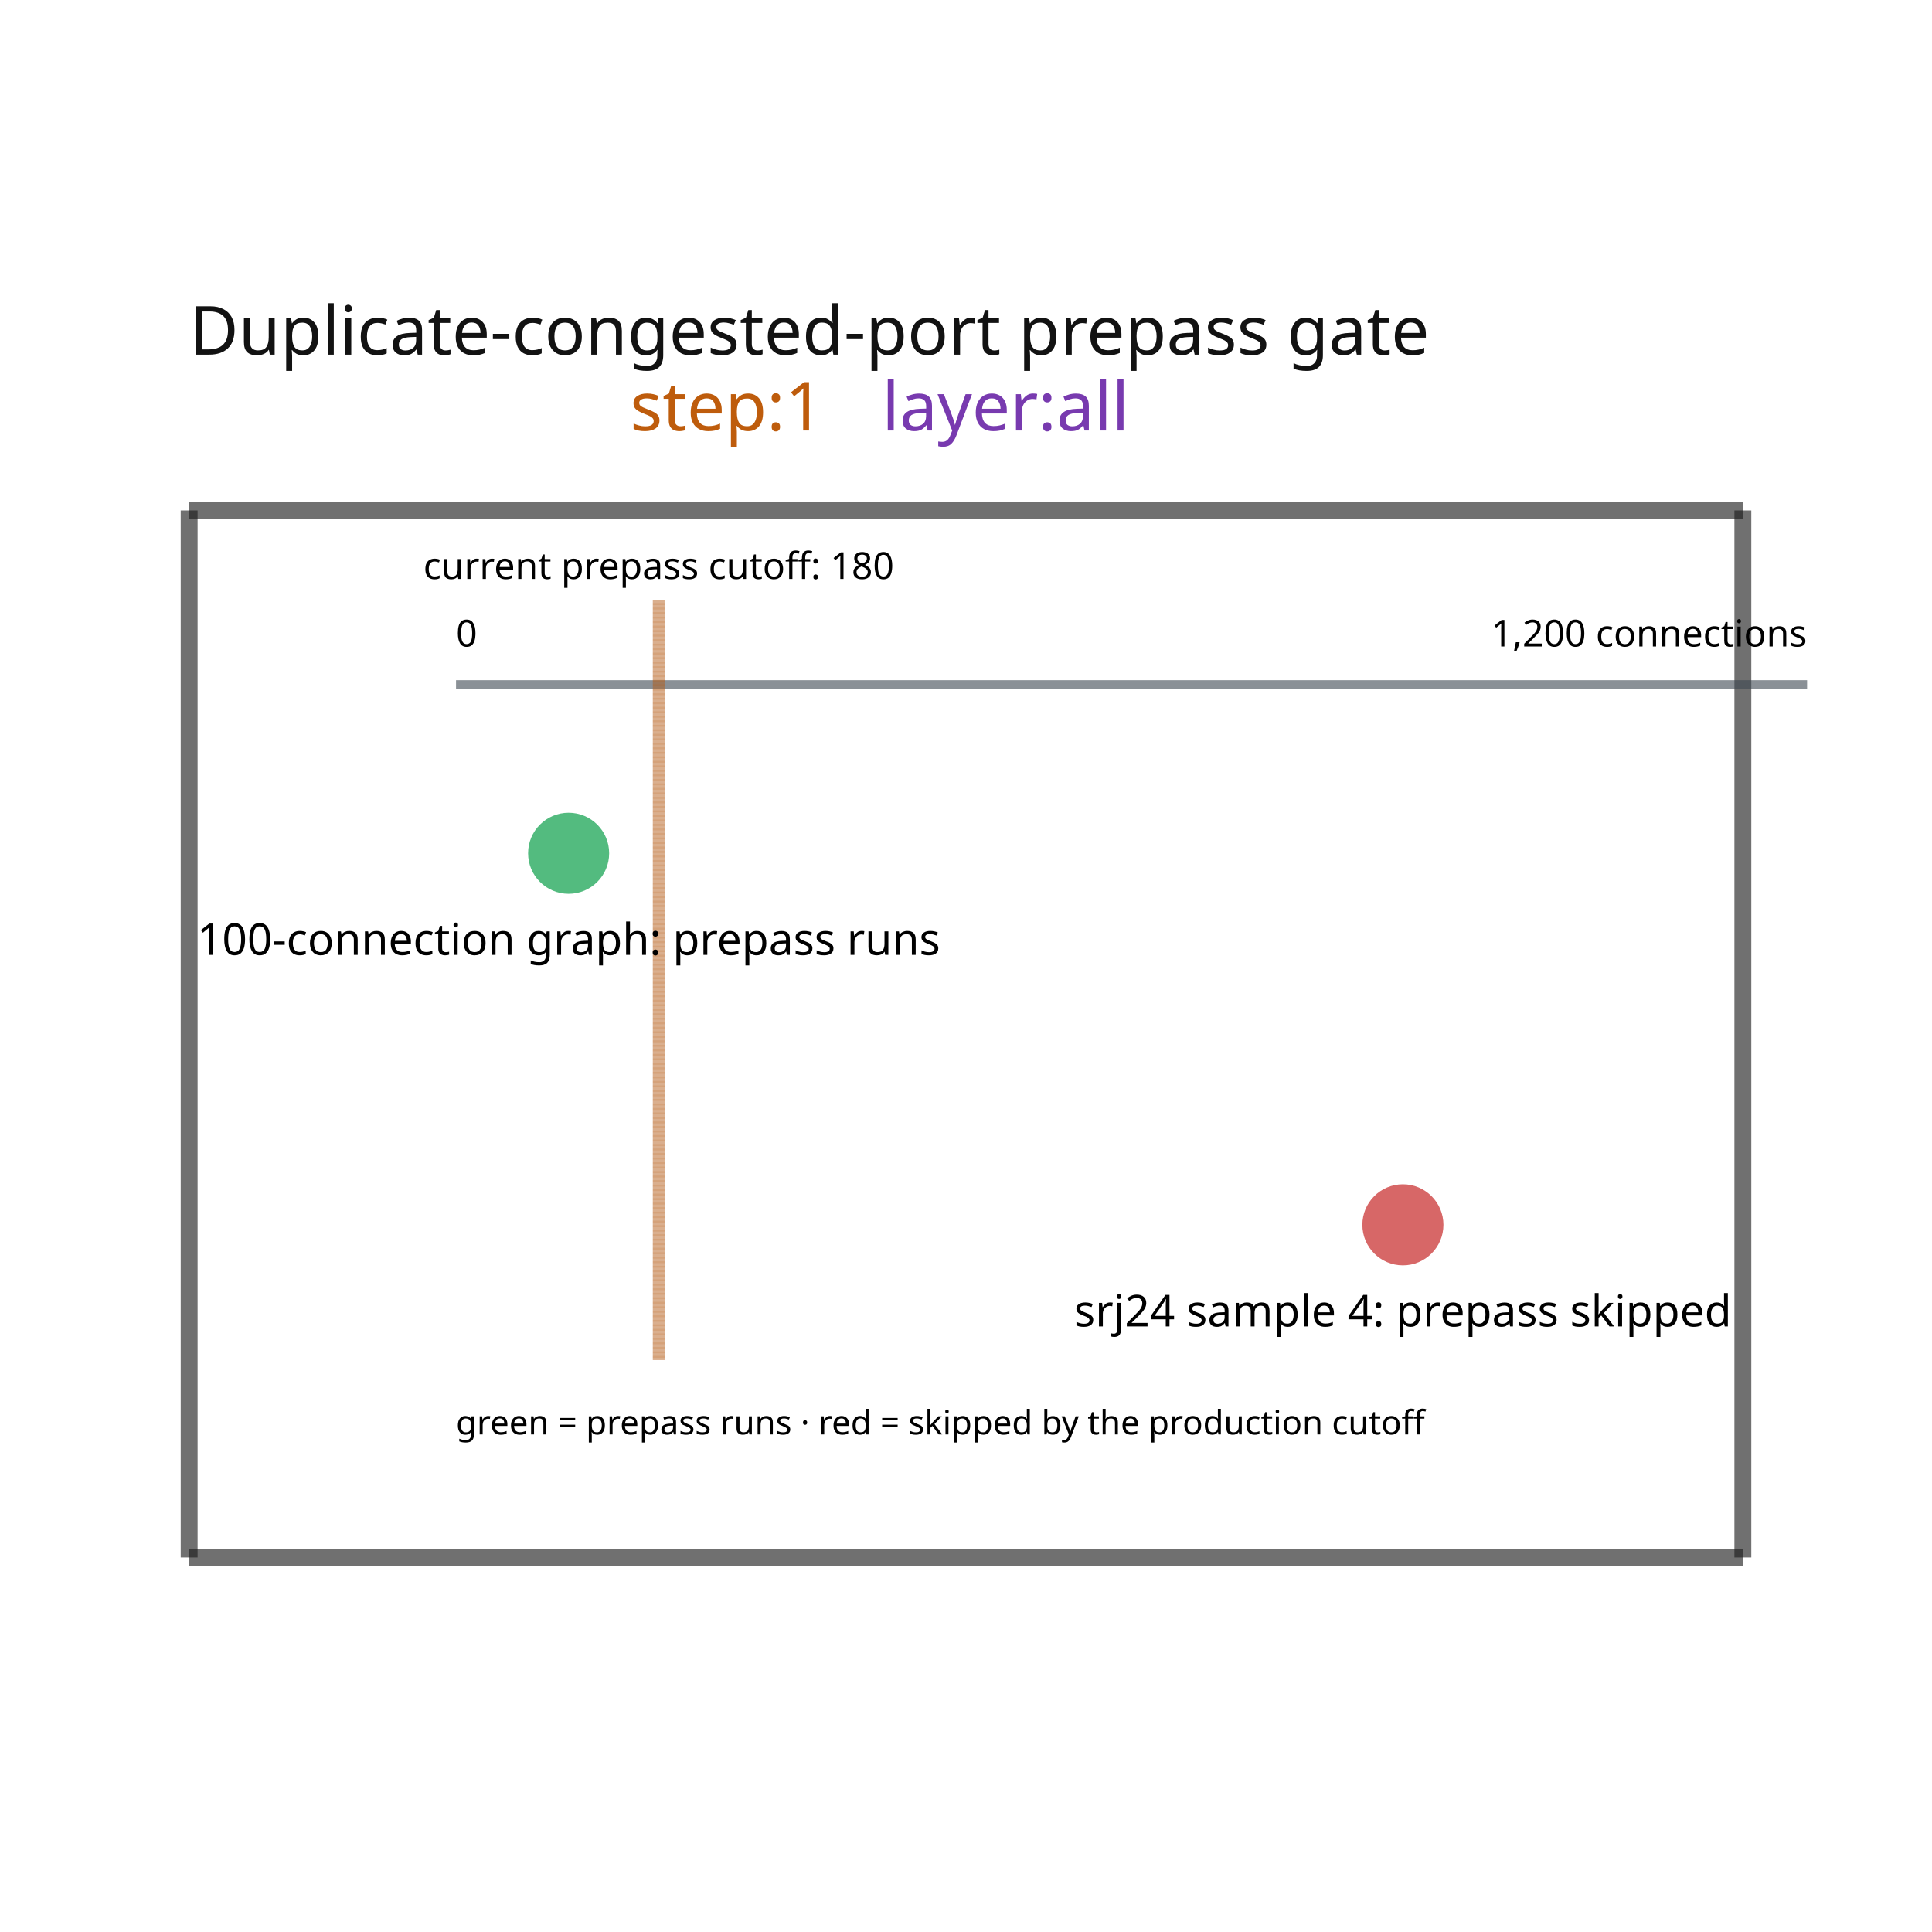
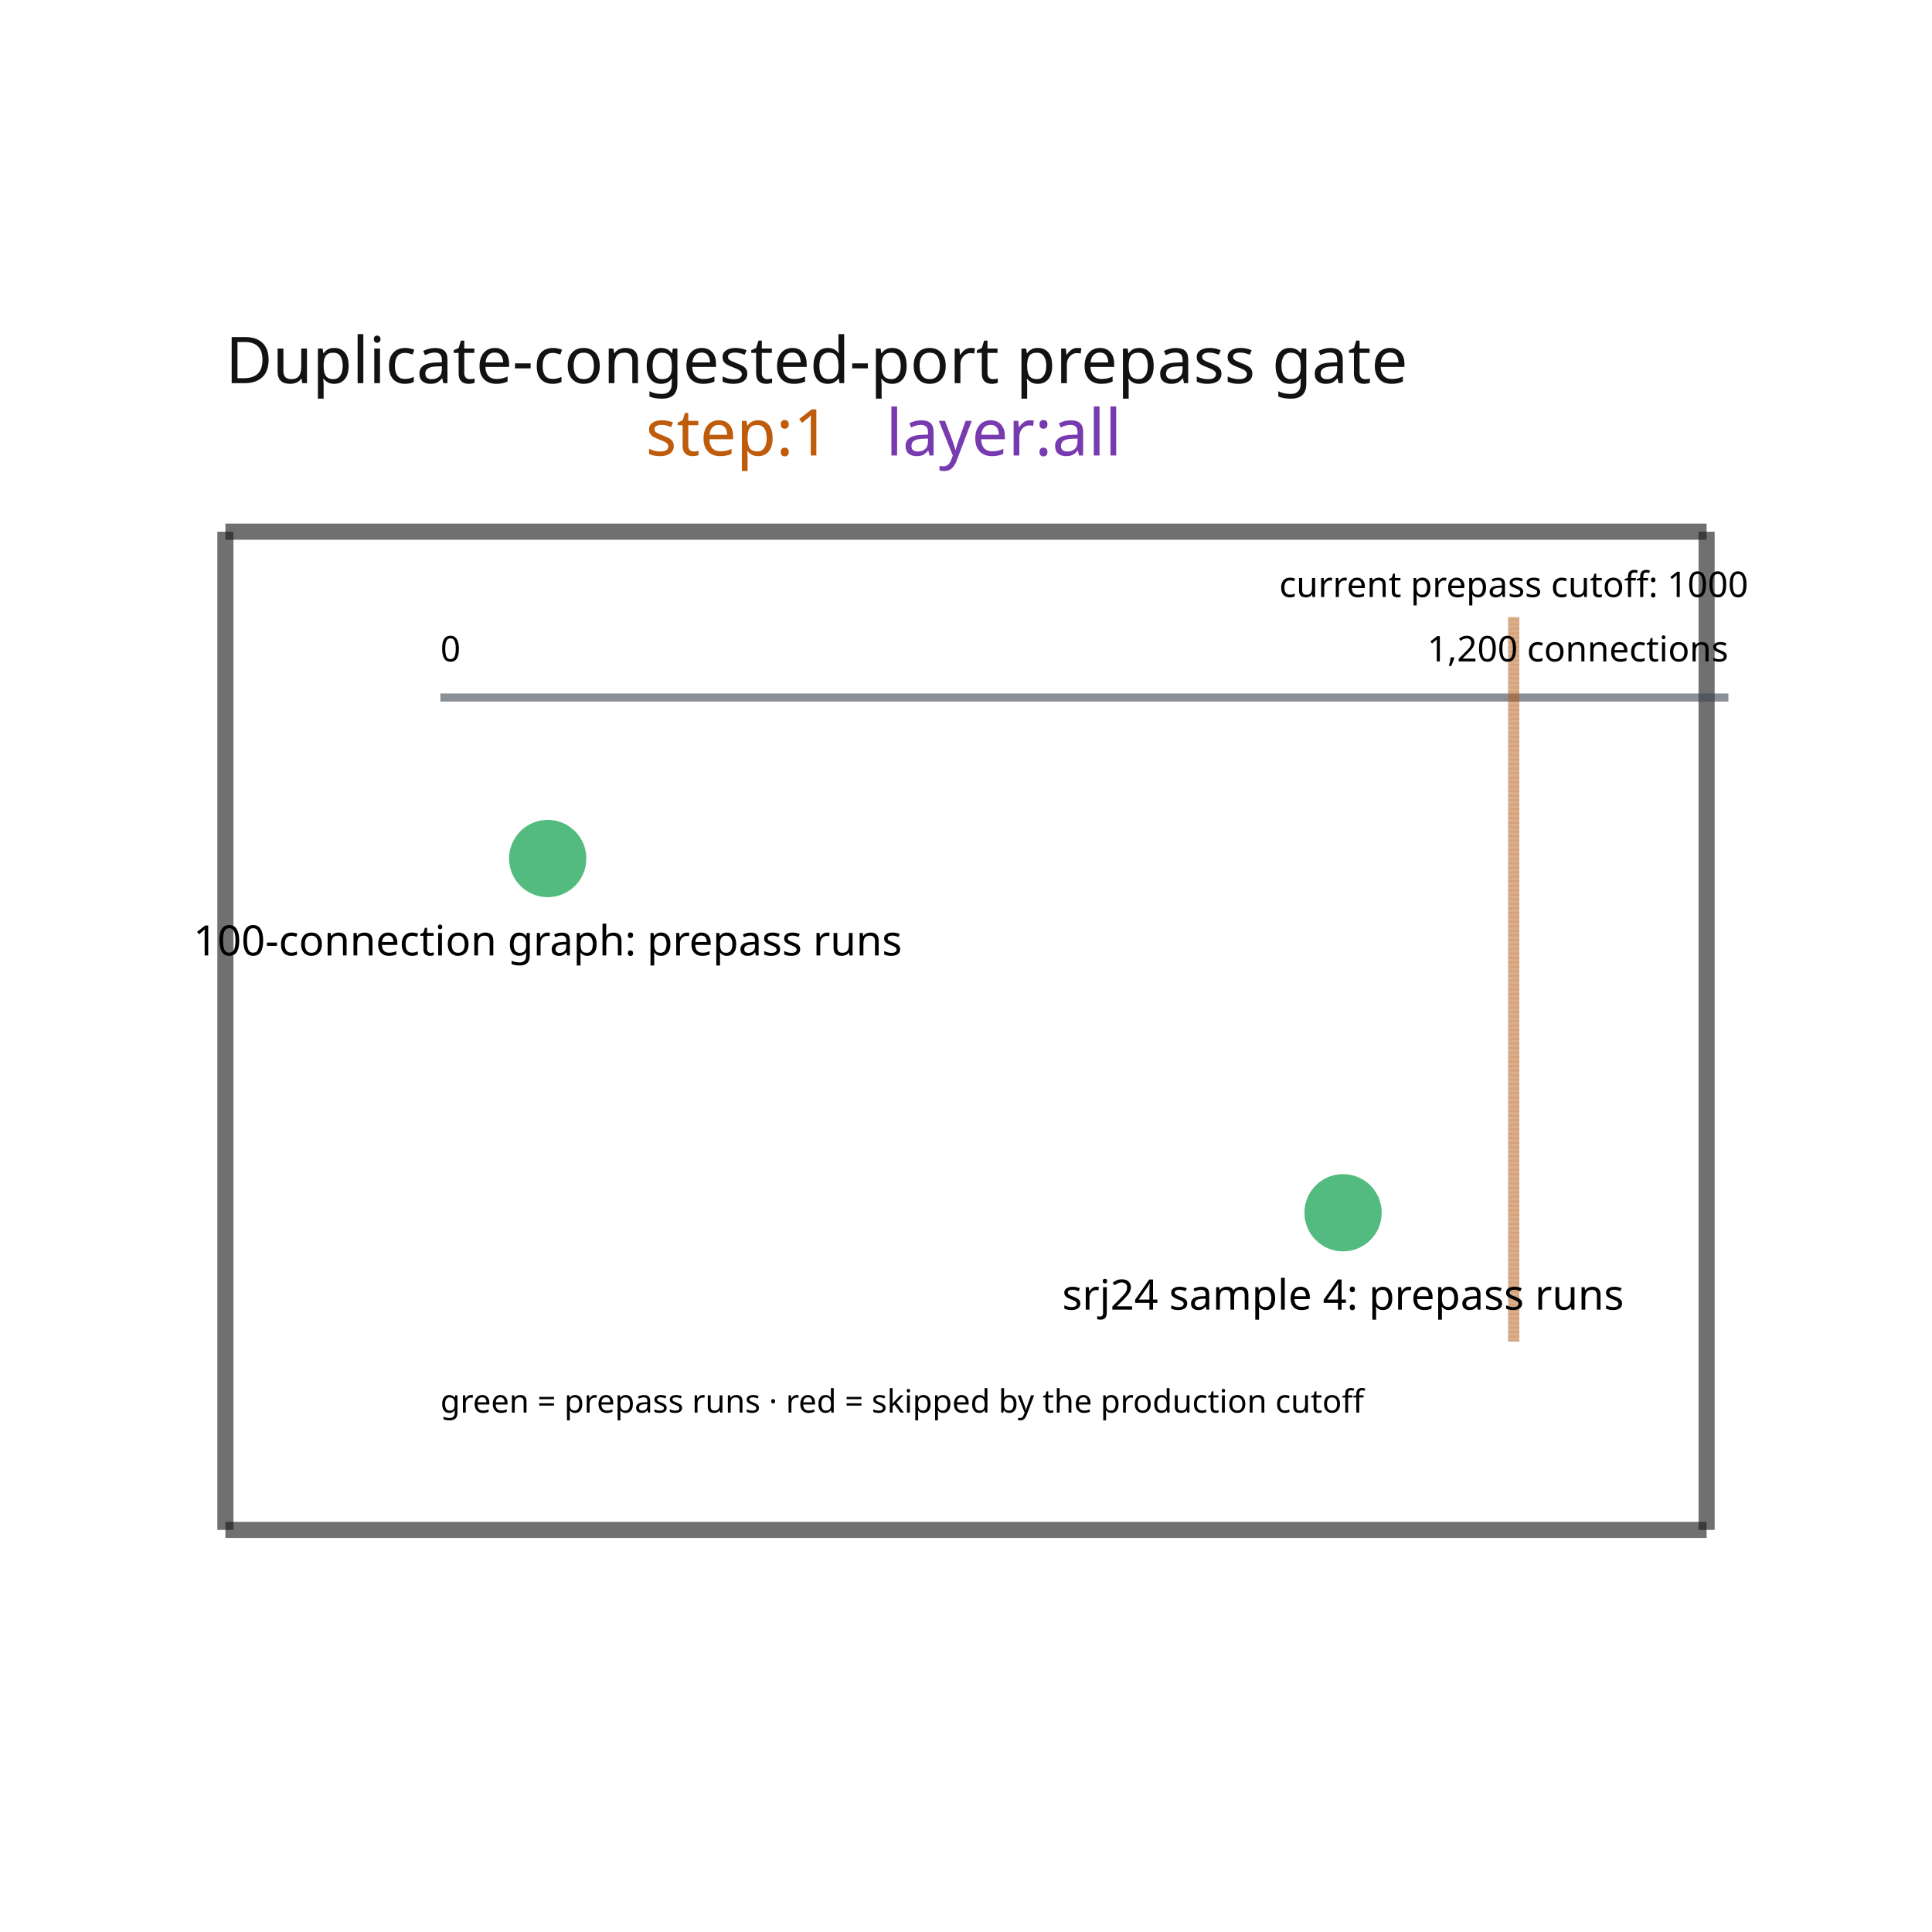
<svg xmlns="http://www.w3.org/2000/svg" width="640" height="640" viewBox="0 0 640 640">
  <rect width="100%" height="100%" fill="white" />
  <g>
-     <polyline data-points="0,0 4.6,0" data-type="line" data-label="" points="62.657,515.946 577.343,515.946" fill="none" stroke="rgba(25,25,25,0.62)" stroke-width="5.594" />
+     <polyline data-points="0,0 4.6,0" data-type="line" data-label="" points="74.667,506.801 565.333,506.801" fill="none" stroke="rgba(25,25,25,0.62)" stroke-width="5.333" />
  </g>
  <g>
-     <polyline data-points="4.6,0 4.6,3.1" data-type="line" data-label="" points="577.343,515.946 577.343,169.092" fill="none" stroke="rgba(25,25,25,0.62)" stroke-width="5.594" />
+     <polyline data-points="4.6,0 4.6,3.1" data-type="line" data-label="" points="565.333,506.801 565.333,176.135" fill="none" stroke="rgba(25,25,25,0.62)" stroke-width="5.333" />
  </g>
  <g>
-     <polyline data-points="4.6,3.1 0,3.1" data-type="line" data-label="" points="577.343,169.092 62.657,169.092" fill="none" stroke="rgba(25,25,25,0.62)" stroke-width="5.594" />
+     <polyline data-points="4.6,3.1 0,3.1" data-type="line" data-label="" points="565.333,176.135 74.667,176.135" fill="none" stroke="rgba(25,25,25,0.62)" stroke-width="5.333" />
  </g>
  <g>
-     <polyline data-points="0,3.1 0,0" data-type="line" data-label="" points="62.657,169.092 62.657,515.946" fill="none" stroke="rgba(25,25,25,0.62)" stroke-width="5.594" />
+     <polyline data-points="0,3.1 0,0" data-type="line" data-label="" points="74.667,176.135 74.667,506.801" fill="none" stroke="rgba(25,25,25,0.62)" stroke-width="5.333" />
  </g>
  <g>
-     <polyline data-points="0.7901666666666665,2.585 4.790166666666666,2.585" data-type="line" data-label="" points="151.068,226.715 598.62,226.715" fill="none" stroke="rgba(60,70,80,0.6)" stroke-width="2.797" />
+     <polyline data-points="0.6676666666666664,2.585 4.667666666666666,2.585" data-type="line" data-label="" points="145.884,231.068 572.551,231.068" fill="none" stroke="rgba(60,70,80,0.6)" stroke-width="2.667" />
  </g>
  <g>
-     <polyline data-points="1.3901666666666666,0.5850000000000002 1.3901666666666666,2.835" data-type="line" data-label="" points="218.2,450.491 218.2,198.743" fill="none" stroke="rgba(180,90,20,0.9)" stroke-width="3.916" stroke-dasharray="0.08 0.06" />
+     <polyline data-points="4.0009999999999994,0.5850000000000002 4.0009999999999994,2.835" data-type="line" data-label="" points="501.44,444.401 501.44,204.401" fill="none" stroke="rgba(180,90,20,0.9)" stroke-width="3.733" stroke-dasharray="0.08 0.06" />
  </g>
  <g>
-     <rect data-type="rect" data-label="Duplicate-congested-port prepass gate step:1 layer:all" data-x="2.3" data-y="1.55" x="62.657" y="169.092" width="514.685" height="346.853" fill="rgba(255,255,255,0)" stroke="rgba(25,25,25,0.42)" stroke-width="0.009" />
+     <rect data-type="rect" data-label="Duplicate-congested-port prepass gate step:1 layer:all" data-x="2.3" data-y="1.55" x="74.667" y="176.135" width="490.667" height="330.667" fill="rgba(255,255,255,0)" stroke="rgba(25,25,25,0.42)" stroke-width="0.009" />
  </g>
-   <circle data-type="circle" data-label="" data-x="1.1234999999999997" data-y="2.085" cx="188.364" cy="282.659" r="13.427" fill="rgba(40,170,95,0.8)" stroke="rgba(20,105,55,1)" stroke-width="0.009" />
-   <circle data-type="circle" data-label="" data-x="3.5934999999999997" data-y="0.9850000000000002" cx="464.727" cy="405.736" r="13.427" fill="rgba(205,65,65,0.8)" stroke="rgba(140,30,30,1)" stroke-width="0.009" />
-   <text data-type="text" data-label="0" data-x="0.7901666666666665" data-y="2.665" x="151.068" y="217.764" fill="black" font-size="12.308" font-family="sans-serif" text-anchor="start" dominant-baseline="text-after-edge">0</text>
-   <text data-type="text" data-label="1,200 connections" data-x="4.790166666666666" data-y="2.665" x="598.62" y="217.764" fill="black" font-size="12.308" font-family="sans-serif" text-anchor="end" dominant-baseline="text-after-edge">1,200 connections</text>
-   <text data-type="text" data-label="current prepass cutoff: 180" data-x="1.3901666666666666" data-y="2.865" x="218.2" y="195.386" fill="black" font-size="12.308" font-family="sans-serif" text-anchor="middle" dominant-baseline="text-after-edge">current prepass cutoff: 180</text>
-   <text data-type="text" data-label="100-connection graph: prepass runs" data-x="1.1234999999999997" data-y="1.8850000000000002" x="188.364" y="305.036" fill="black" font-size="14.545" font-family="sans-serif" text-anchor="middle" dominant-baseline="text-before-edge">100-connection graph: prepass runs</text>
-   <text data-type="text" data-label="srj24 sample 4: prepass skipped" data-x="3.5934999999999997" data-y="0.7850000000000001" x="464.727" y="428.113" fill="black" font-size="14.545" font-family="sans-serif" text-anchor="middle" dominant-baseline="text-before-edge">srj24 sample 4: prepass skipped</text>
-   <text data-type="text" data-label="green = prepass runs · red = skipped by the production cutoff" data-x="0.7901666666666665" data-y="0.3350000000000002" x="151.068" y="478.463" fill="black" font-size="11.189" font-family="sans-serif" text-anchor="start" dominant-baseline="text-after-edge">green = prepass runs · red = skipped by the production cutoff</text>
-   <text data-type="text" data-label="Duplicate-congested-port prepass gate" data-x="0" data-y="3.5025258761987796" x="62.657" y="124.054" fill="rgb(18,18,18)" font-size="22.436" font-family="sans-serif" text-anchor="start" dominant-baseline="text-after-edge">Duplicate-congested-port prepass gate</text>
-   <text data-type="text" data-label="step:1" data-x="1.3054054054054052" data-y="3.27794" x="208.717" y="149.183" fill="rgb(190,92,12)" font-size="22.436" font-family="sans-serif" text-anchor="start" dominant-baseline="text-after-edge">step:1</text>
-   <text data-type="text" data-label=" layer:all" data-x="2.051351351351351" data-y="3.27794" x="292.179" y="149.183" fill="rgb(120,58,175)" font-size="22.436" font-family="sans-serif" text-anchor="start" dominant-baseline="text-after-edge"> layer:all</text>
+   <circle data-type="circle" data-label="" data-x="1.0009999999999997" data-y="2.085" cx="181.44" cy="284.401" r="12.8" fill="rgba(40,170,95,0.8)" stroke="rgba(20,105,55,1)" stroke-width="0.009" />
+   <circle data-type="circle" data-label="" data-x="3.4709999999999996" data-y="0.9850000000000002" cx="444.907" cy="401.735" r="12.8" fill="rgba(40,170,95,0.8)" stroke="rgba(20,105,55,1)" stroke-width="0.009" />
+   <text data-type="text" data-label="0" data-x="0.6676666666666664" data-y="2.665" x="145.884" y="222.535" fill="black" font-size="11.733" font-family="sans-serif" text-anchor="start" dominant-baseline="text-after-edge">0</text>
+   <text data-type="text" data-label="1,200 connections" data-x="4.667666666666666" data-y="2.665" x="572.551" y="222.535" fill="black" font-size="11.733" font-family="sans-serif" text-anchor="end" dominant-baseline="text-after-edge">1,200 connections</text>
+   <text data-type="text" data-label="current prepass cutoff: 1000" data-x="4.0009999999999994" data-y="2.865" x="501.44" y="201.201" fill="black" font-size="11.733" font-family="sans-serif" text-anchor="middle" dominant-baseline="text-after-edge">current prepass cutoff: 1000</text>
+   <text data-type="text" data-label="100-connection graph: prepass runs" data-x="1.0009999999999997" data-y="1.8850000000000002" x="181.44" y="305.735" fill="black" font-size="13.867" font-family="sans-serif" text-anchor="middle" dominant-baseline="text-before-edge">100-connection graph: prepass runs</text>
+   <text data-type="text" data-label="srj24 sample 4: prepass runs" data-x="3.4709999999999996" data-y="0.7850000000000001" x="444.907" y="423.068" fill="black" font-size="13.867" font-family="sans-serif" text-anchor="middle" dominant-baseline="text-before-edge">srj24 sample 4: prepass runs</text>
+   <text data-type="text" data-label="green = prepass runs · red = skipped by the production cutoff" data-x="0.6676666666666664" data-y="0.3350000000000002" x="145.884" y="471.068" fill="black" font-size="10.667" font-family="sans-serif" text-anchor="start" dominant-baseline="text-after-edge">green = prepass runs · red = skipped by the production cutoff</text>
+   <text data-type="text" data-label="Duplicate-congested-port prepass gate" data-x="0" data-y="3.5025258761987796" x="74.667" y="133.199" fill="rgb(18,18,18)" font-size="21.389" font-family="sans-serif" text-anchor="start" dominant-baseline="text-after-edge">Duplicate-congested-port prepass gate</text>
+   <text data-type="text" data-label="step:1" data-x="1.3054054054054052" data-y="3.27794" x="213.91" y="157.154" fill="rgb(190,92,12)" font-size="21.389" font-family="sans-serif" text-anchor="start" dominant-baseline="text-after-edge">step:1</text>
+   <text data-type="text" data-label=" layer:all" data-x="2.051351351351351" data-y="3.27794" x="293.477" y="157.154" fill="rgb(120,58,175)" font-size="21.389" font-family="sans-serif" text-anchor="start" dominant-baseline="text-after-edge"> layer:all</text>
  <g id="crosshair" style="display: none">
    <line id="crosshair-h" y1="0" y2="640" stroke="#666" stroke-width="0.5" />
    <line id="crosshair-v" x1="0" x2="640" stroke="#666" stroke-width="0.5" />
    <text id="coordinates" font-family="monospace" font-size="12" fill="#666" />
  </g>
</svg>
